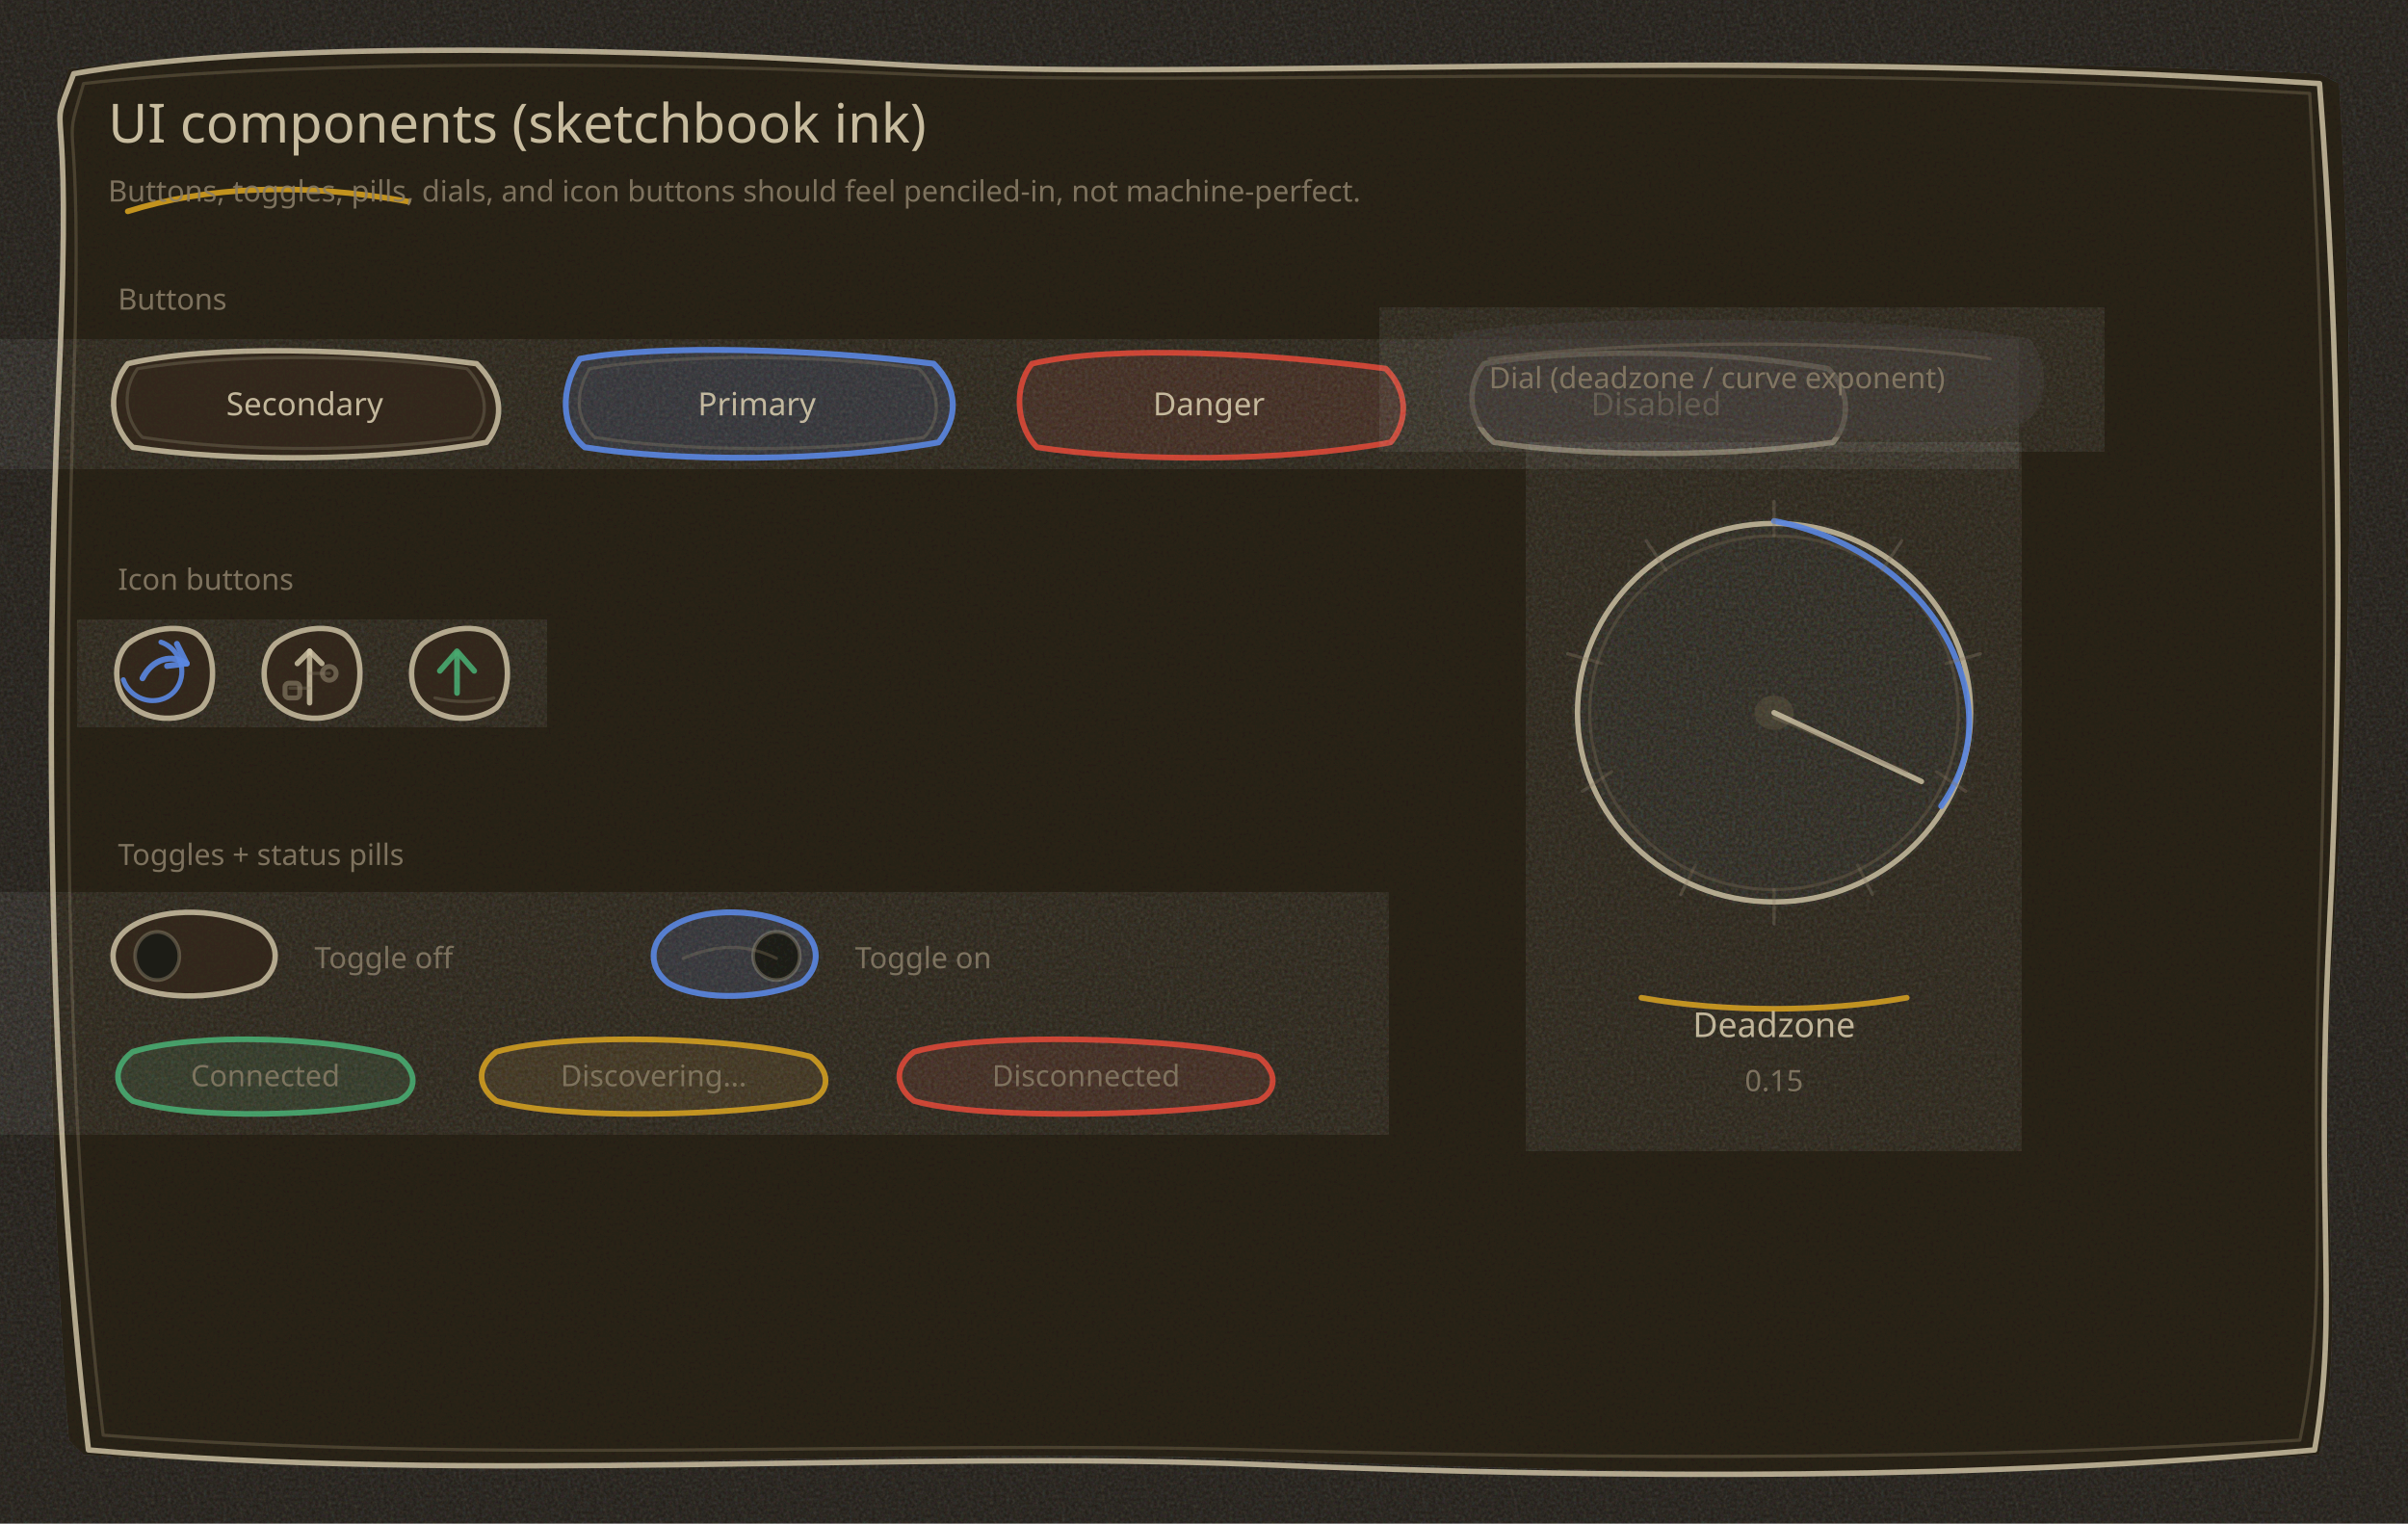
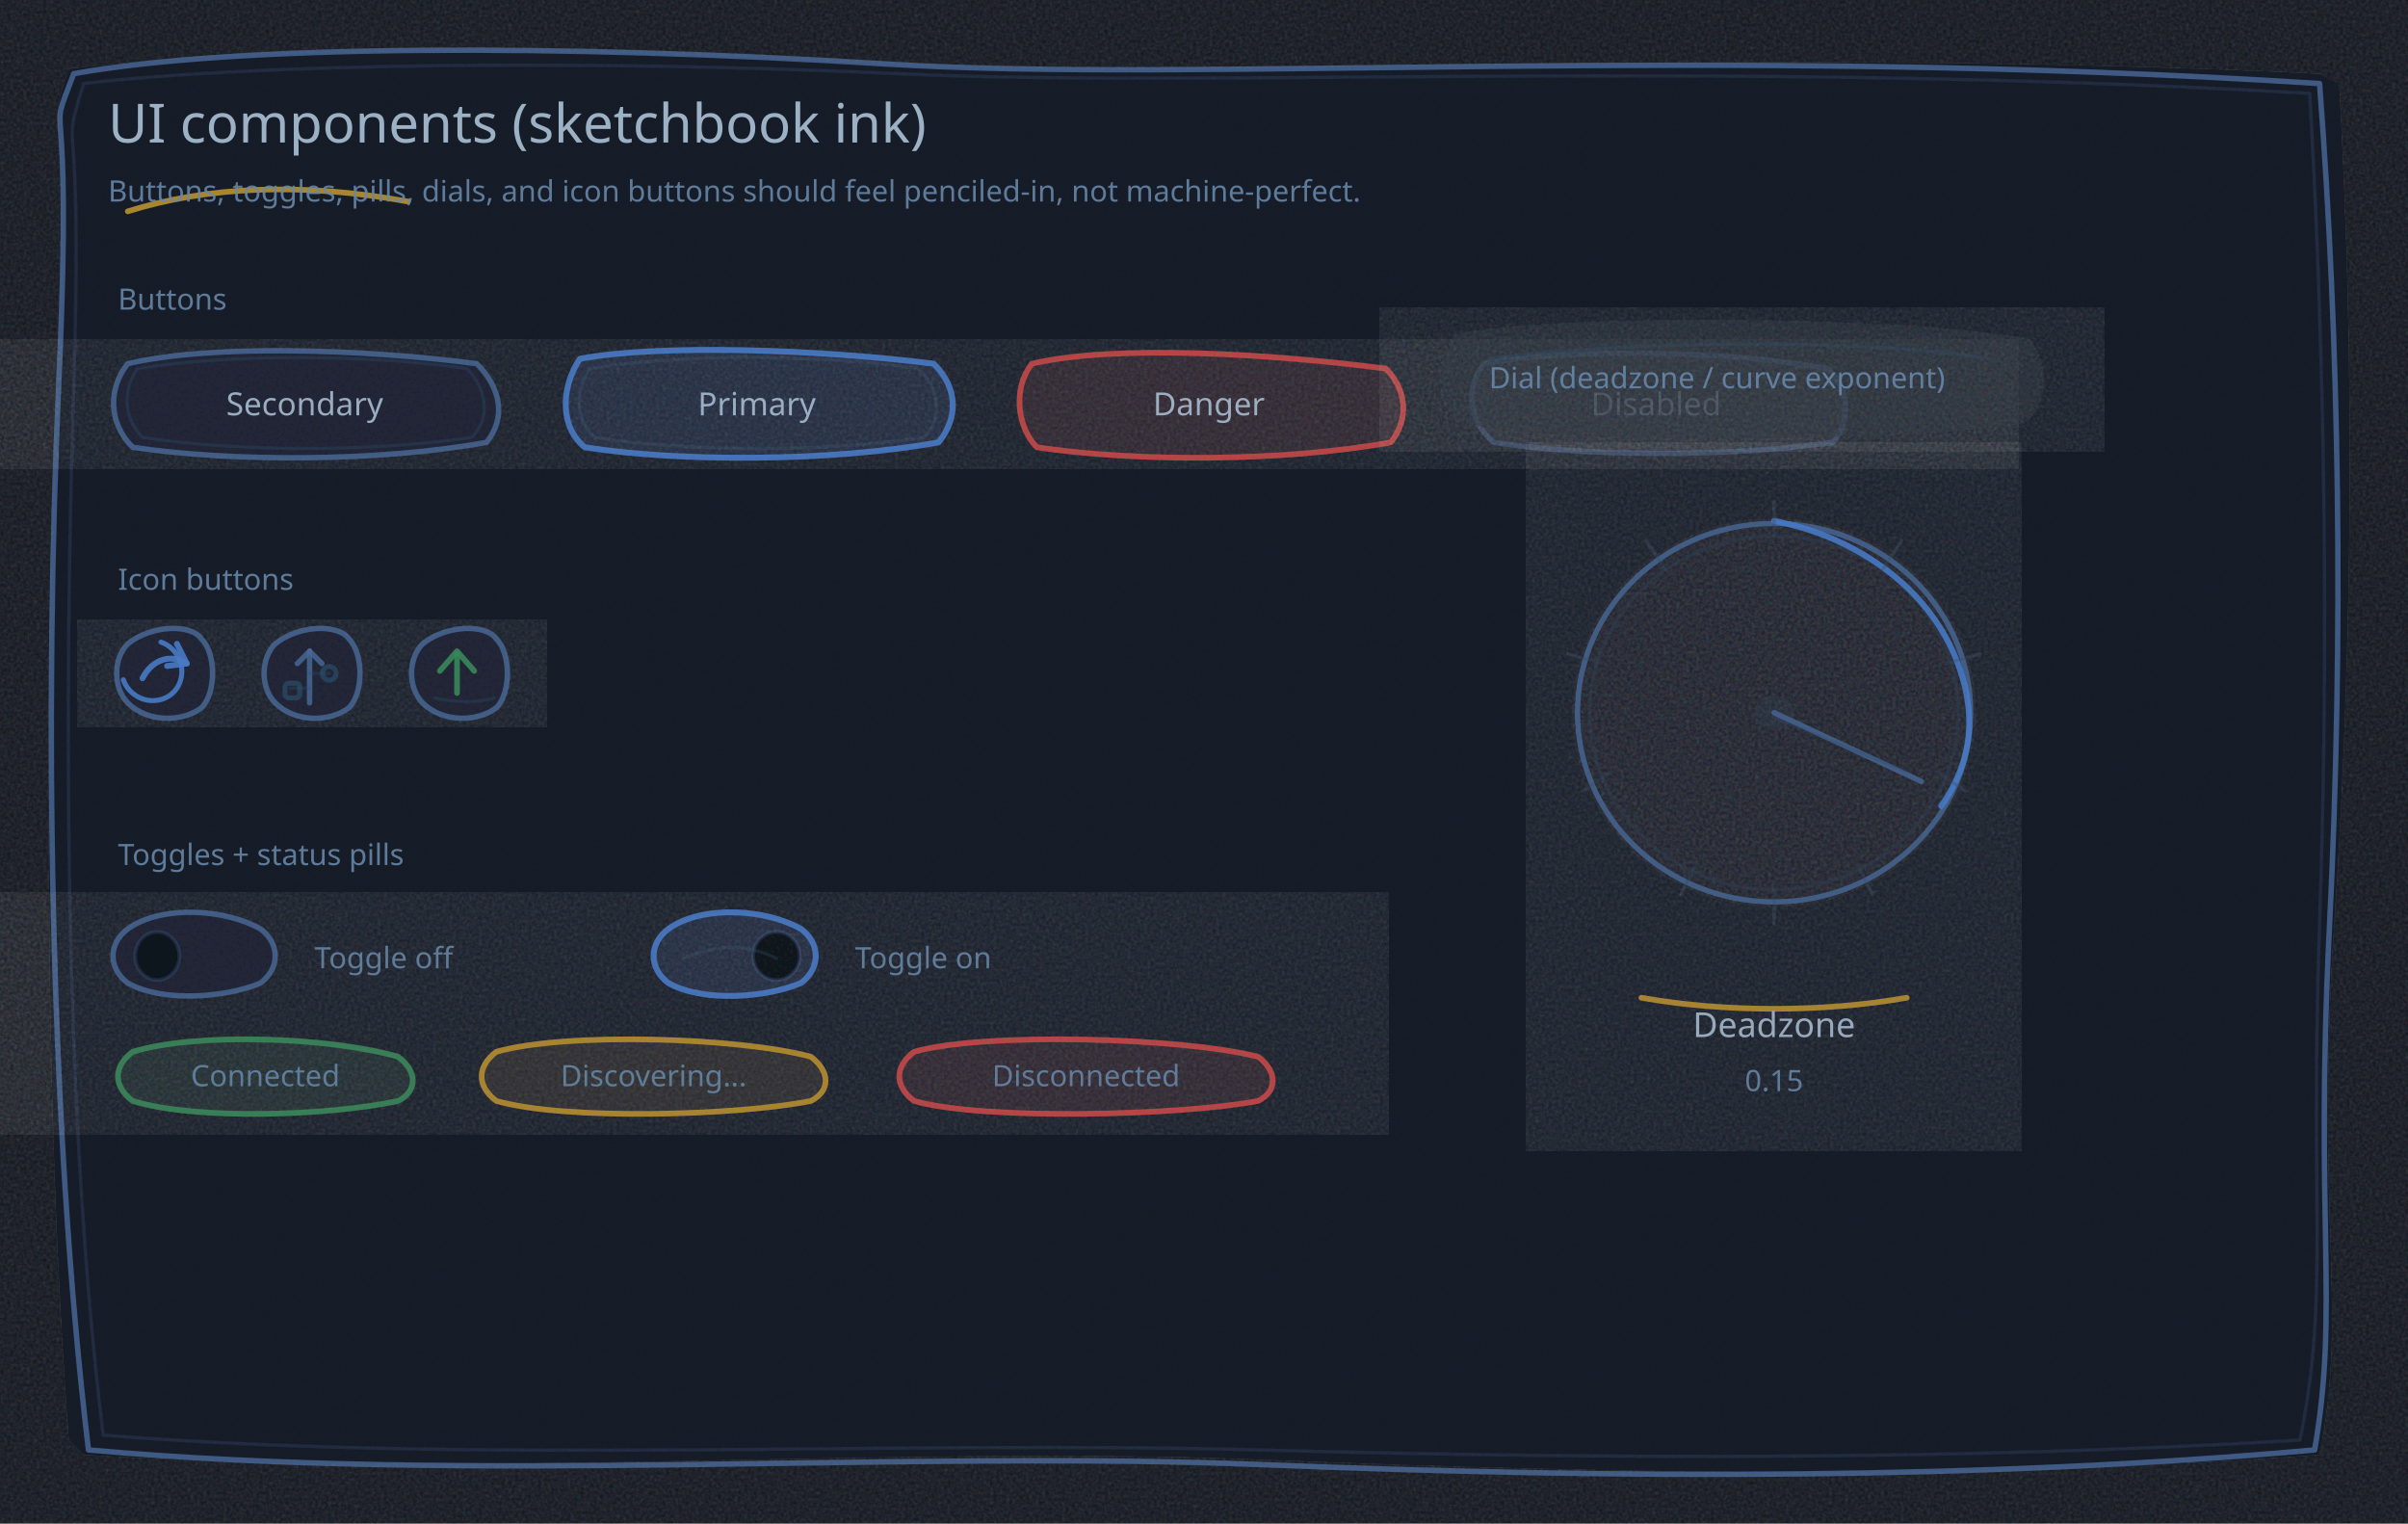
<svg xmlns="http://www.w3.org/2000/svg" width="980" height="620" viewBox="0 0 980 620" role="img" aria-label="Sketchbook-style UI components (dark)">
  <defs>
    <style>
-       .bg { fill: #1e1a14; }
-       .ink { stroke: #d4c8aa; stroke-opacity: 0.82; stroke-width: 2.2; stroke-linecap: round; stroke-linejoin: round; fill: none; }
-       .ghost { stroke: #8a7d68; stroke-opacity: 0.34; stroke-width: 1.3; stroke-linecap: round; stroke-linejoin: round; fill: none; }
-       .accent { stroke: #5c8ae6; stroke-opacity: 0.9; stroke-width: 2.4; stroke-linecap: round; stroke-linejoin: round; fill: none; }
-       .accentFill { fill: #5c8ae6; fill-opacity: 0.14; }
-       .success { stroke: #4aad72; stroke-opacity: 0.9; stroke-width: 2.3; stroke-linecap: round; stroke-linejoin: round; fill: none; }
-       .successFill { fill: #4aad72; fill-opacity: 0.14; }
-       .warn { stroke: #d4a020; stroke-opacity: 0.9; stroke-width: 2.3; stroke-linecap: round; stroke-linejoin: round; fill: none; }
-       .warnFill { fill: #d4a020; fill-opacity: 0.12; }
-       .danger { stroke: #e04838; stroke-opacity: 0.9; stroke-width: 2.3; stroke-linecap: round; stroke-linejoin: round; fill: none; }
-       .dangerFill { fill: #e04838; fill-opacity: 0.12; }
-       .panelFill { fill: #2a2418; }
-       .buttonFill { fill: #342a1e; }
-       .paperNote { fill: #3a3028; fill-opacity: 0.55; }
-       .title { fill: #d4c8aa; fill-opacity: 0.93; font-family: Segoe Print, Bradley Hand, Comic Sans MS, Segoe UI, sans-serif; font-size: 22px; }
-       .text { fill: #d4c8aa; fill-opacity: 0.9; font-family: Segoe Print, Bradley Hand, Comic Sans MS, Segoe UI, sans-serif; font-size: 14px; }
-       .muted { fill: #8a7d68; fill-opacity: 0.88; font-family: Segoe Print, Bradley Hand, Comic Sans MS, Segoe UI, sans-serif; font-size: 12px; }
-       .btnText { fill: #d4c8aa; fill-opacity: 0.92; font-family: Segoe Print, Bradley Hand, Comic Sans MS, Segoe UI, sans-serif; font-size: 13px; }
+       .bg { fill: #10141c; }
+       .ink { stroke: #4a6a9a; stroke-opacity: 0.82; stroke-width: 2.2; stroke-linecap: round; stroke-linejoin: round; fill: none; }
+       .ghost { stroke: #34506e; stroke-opacity: 0.34; stroke-width: 1.3; stroke-linecap: round; stroke-linejoin: round; fill: none; }
+       .accent { stroke: #4a7cc8; stroke-opacity: 0.9; stroke-width: 2.4; stroke-linecap: round; stroke-linejoin: round; fill: none; }
+       .accentFill { fill: #4a7cc8; fill-opacity: 0.14; }
+       .success { stroke: #3a8a5c; stroke-opacity: 0.9; stroke-width: 2.3; stroke-linecap: round; stroke-linejoin: round; fill: none; }
+       .successFill { fill: #3a8a5c; fill-opacity: 0.14; }
+       .warn { stroke: #b89030; stroke-opacity: 0.9; stroke-width: 2.3; stroke-linecap: round; stroke-linejoin: round; fill: none; }
+       .warnFill { fill: #b89030; fill-opacity: 0.12; }
+       .danger { stroke: #c84848; stroke-opacity: 0.9; stroke-width: 2.3; stroke-linecap: round; stroke-linejoin: round; fill: none; }
+       .dangerFill { fill: #c84848; fill-opacity: 0.12; }
+       .panelFill { fill: #181e2c; }
+       .buttonFill { fill: #202838; }
+       .paperNote { fill: #242e40; fill-opacity: 0.55; }
+       .title { fill: #a8bcd0; fill-opacity: 0.93; font-family: Segoe Print, Bradley Hand, Comic Sans MS, Segoe UI, sans-serif; font-size: 22px; }
+       .text { fill: #a8bcd0; fill-opacity: 0.9; font-family: Segoe Print, Bradley Hand, Comic Sans MS, Segoe UI, sans-serif; font-size: 14px; }
+       .muted { fill: #6888aa; fill-opacity: 0.88; font-family: Segoe Print, Bradley Hand, Comic Sans MS, Segoe UI, sans-serif; font-size: 12px; }
+       .btnText { fill: #a8bcd0; fill-opacity: 0.92; font-family: Segoe Print, Bradley Hand, Comic Sans MS, Segoe UI, sans-serif; font-size: 13px; }
    </style>
    <filter id="paperNoise" x="-10%" y="-10%" width="120%" height="120%">
      <feTurbulence type="fractalNoise" baseFrequency="0.75" numOctaves="3" seed="17" result="noise" />
      <feColorMatrix type="matrix" values="1 0 0 0 0 0 1 0 0 0 0 0 1 0 0 0 0 0 0.18 0" result="grain" />
      <feBlend in="SourceGraphic" in2="grain" mode="multiply" />
    </filter>
    <pattern id="crosshatch" patternUnits="userSpaceOnUse" width="18" height="18" patternTransform="rotate(-14)">
-       <line x1="0" y1="0" x2="0" y2="18" stroke="#8a7d68" stroke-opacity="0.08" stroke-width="1.5" />
-       <line x1="9" y1="0" x2="9" y2="18" stroke="#5a4a38" stroke-opacity="0.08" stroke-width="1" />
+       <line x1="0" y1="0" x2="0" y2="18" stroke="#34506e" stroke-opacity="0.08" stroke-width="1.5" />
+       <line x1="9" y1="0" x2="9" y2="18" stroke="#243850" stroke-opacity="0.08" stroke-width="1" />
    </pattern>
  </defs>
  <rect class="bg" x="0" y="0" width="980" height="620" />
  <rect x="0" y="0" width="980" height="620" fill="url(#crosshatch)" opacity="0.45" />
  <g filter="url(#paperNoise)">
    <path class="panelFill" d="M28 28 C 90 20, 220 18, 354 26 S 694 18, 944 30 L 952 34 C 958 140, 958 256, 950 376 S 956 532, 944 592 C 808 602, 662 600, 514 594 S 194 602, 34 592 L 28 586 C 18 454, 18 286, 24 154 S 18 58, 28 28 Z" />
    <path class="ink" d="M30 30 C 96 18, 230 18, 360 26 S 694 18, 944 34 C 952 138, 954 258, 948 378 S 952 532, 942 590 C 808 602, 662 602, 514 596 S 192 604, 36 590 C 20 456, 18 286, 24 154 S 18 62, 30 30 Z" />
    <path class="ghost" d="M34 34 C 102 26, 236 24, 366 30 S 696 24, 940 38 C 946 142, 948 260, 944 376 S 948 528, 936 586 C 804 594, 660 594, 512 590 S 196 596, 42 584 C 26 454, 26 286, 30 158 S 24 68, 34 34 Z" />
  </g>
  <path class="warn" d="M52 86c32-10 70-12 114-4" />
  <text class="title" x="44" y="58">UI components (sketchbook ink)</text>
  <text class="muted" x="44" y="82">Buttons, toggles, pills, dials, and icon buttons should feel penciled-in, not machine-perfect.</text>
  <text class="muted" x="48" y="126">Buttons</text>
  <g transform="translate(44,140)" filter="url(#paperNoise)">
    <path class="buttonFill" d="M8 8 C 42 0, 104 2, 150 8 C 160 18, 162 30, 154 40 C 110 48, 50 48, 10 42 C 0 32, 0 18, 8 8 Z" />
    <path class="ink" d="M8 8 C 42 0, 104 2, 150 8 C 160 18, 162 30, 154 40 C 110 48, 50 48, 10 42 C 0 32, 0 18, 8 8 Z" />
    <path class="ghost" d="M12 10 C 48 4, 106 4, 146 10 C 154 18, 156 30, 148 38 C 106 44, 54 44, 14 38 C 6 30, 6 18, 12 10 Z" />
    <text class="btnText" x="80" y="29" text-anchor="middle">Secondary</text>
    <g transform="translate(182,0)">
      <path class="accentFill" d="M10 6 C 42 0, 106 2, 154 8 C 164 18, 164 30, 156 40 C 112 48, 50 48, 12 42 C 2 34, 2 18, 10 6 Z" />
      <path class="accent" d="M10 6 C 42 0, 106 2, 154 8 C 164 18, 164 30, 156 40 C 112 48, 50 48, 12 42 C 2 34, 2 18, 10 6 Z" />
      <path class="ghost" d="M14 10 C 50 4, 108 4, 148 10 C 156 18, 158 30, 150 38 C 110 44, 54 44, 16 38 C 8 30, 8 20, 14 10 Z" />
      <text class="btnText" x="82" y="29" text-anchor="middle">Primary</text>
    </g>
    <g transform="translate(366,0)">
      <path class="dangerFill" d="M10 8 C 44 0, 108 4, 154 10 C 162 18, 164 30, 156 40 C 112 48, 52 48, 12 42 C 4 34, 2 18, 10 8 Z" />
      <path class="danger" d="M10 8 C 44 0, 108 4, 154 10 C 162 18, 164 30, 156 40 C 112 48, 52 48, 12 42 C 4 34, 2 18, 10 8 Z" />
      <text class="btnText" x="82" y="29" text-anchor="middle">Danger</text>
    </g>
    <g transform="translate(550,0)" opacity="0.56">
      <path class="buttonFill" d="M10 8 C 44 2, 104 2, 150 10 C 158 18, 160 30, 152 40 C 110 46, 52 46, 14 40 C 4 32, 2 18, 10 8 Z" />
      <path class="ink" d="M10 8 C 44 2, 104 2, 150 10 C 158 18, 160 30, 152 40 C 110 46, 52 46, 14 40 C 4 32, 2 18, 10 8 Z" />
      <text class="btnText" x="80" y="29" text-anchor="middle">Disabled</text>
      <path class="ghost" d="M30 12c18 14 34 20 108 26" />
    </g>
  </g>
  <text class="muted" x="48" y="240">Icon buttons</text>
  <g transform="translate(44,252)" filter="url(#paperNoise)">
    <g>
      <path class="buttonFill" d="M8 10 C 18 2, 34 2, 38 8 C 44 14, 44 30, 38 36 C 30 42, 16 42, 8 34 C 2 28, 2 16, 8 10 Z" />
      <path class="ink" d="M8 10 C 18 2, 34 2, 38 8 C 44 14, 44 30, 38 36 C 30 42, 16 42, 8 34 C 2 28, 2 16, 8 10 Z" />
      <path class="accent" d="M14 24c4-8 12-10 18-6" />
      <path class="accent" d="M30 18c6 2 10 8 10 14 0 8-6 14-14 14-6 0-12-4-14-10" transform="translate(-4,-6) scale(0.85)" />
      <path class="accent" d="M28 10l4 8-8 1" />
    </g>
    <g transform="translate(60,0)">
      <path class="buttonFill" d="M8 10 C 18 2, 34 2, 38 8 C 44 14, 44 30, 38 36 C 30 42, 16 42, 8 34 C 2 28, 2 16, 8 10 Z" />
      <path class="ink" d="M8 10 C 18 2, 34 2, 38 8 C 44 14, 44 30, 38 36 C 30 42, 16 42, 8 34 C 2 28, 2 16, 8 10 Z" />
      <path class="ink" d="M22 34V13" />
      <path class="ink" d="M22 13l-5 5" />
      <path class="ink" d="M22 13l5 5" />
      <path class="ghost" d="M22 22h8" />
      <path class="ghost" d="M22 28h-8" />
-       <circle cx="30" cy="22" r="2.8" fill="none" stroke="#8a7d68" stroke-opacity="0.65" stroke-width="2" />
-       <rect x="12" y="26" width="6" height="6" rx="1.5" fill="none" stroke="#8a7d68" stroke-opacity="0.65" stroke-width="2" />
+       <circle cx="30" cy="22" r="2.8" fill="none" stroke="#34506e" stroke-opacity="0.65" stroke-width="2" />
+       <rect x="12" y="26" width="6" height="6" rx="1.5" fill="none" stroke="#34506e" stroke-opacity="0.65" stroke-width="2" />
    </g>
    <g transform="translate(120,0)">
      <path class="buttonFill" d="M8 10 C 18 2, 34 2, 38 8 C 44 14, 44 30, 38 36 C 30 42, 16 42, 8 34 C 2 28, 2 16, 8 10 Z" />
      <path class="ink" d="M8 10 C 18 2, 34 2, 38 8 C 44 14, 44 30, 38 36 C 30 42, 16 42, 8 34 C 2 28, 2 16, 8 10 Z" />
      <path class="success" d="M22 30V14" />
      <path class="success" d="M15 21l7-8 7 8" />
      <path class="ghost" d="M13 32c8 2 18 2 24 0" />
    </g>
  </g>
  <text class="muted" x="48" y="352">Toggles + status pills</text>
  <g transform="translate(44,366)" filter="url(#paperNoise)">
    <g>
      <path class="buttonFill" d="M8 12 C 22 2, 48 4, 62 12 C 70 18, 70 28, 62 34 C 48 40, 22 42, 8 34 C 0 28, 0 18, 8 12 Z" />
      <path class="ink" d="M8 12 C 22 2, 48 4, 62 12 C 70 18, 70 28, 62 34 C 48 40, 22 42, 8 34 C 0 28, 0 18, 8 12 Z" />
-       <ellipse cx="20" cy="23" rx="9" ry="9.8" fill="#1e1a14" fill-opacity="0.96" stroke="#d4c8aa" stroke-opacity="0.28" stroke-width="1.5" />
+       <ellipse cx="20" cy="23" rx="9" ry="9.8" fill="#10141c" fill-opacity="0.96" stroke="#4a6a9a" stroke-opacity="0.28" stroke-width="1.5" />
      <text class="muted" x="84" y="28">Toggle off</text>
    </g>
    <g transform="translate(220,0)">
      <path class="accentFill" d="M8 12 C 22 2, 48 4, 62 12 C 70 18, 70 28, 62 34 C 48 40, 22 42, 8 34 C 0 28, 0 18, 8 12 Z" />
      <path class="accent" d="M8 12 C 22 2, 48 4, 62 12 C 70 18, 70 28, 62 34 C 48 40, 22 42, 8 34 C 0 28, 0 18, 8 12 Z" />
-       <ellipse cx="52" cy="23" rx="9.5" ry="9.8" fill="#1e1a14" fill-opacity="0.96" stroke="#d4c8aa" stroke-opacity="0.3" stroke-width="1.5" />
+       <ellipse cx="52" cy="23" rx="9.5" ry="9.8" fill="#10141c" fill-opacity="0.96" stroke="#4a6a9a" stroke-opacity="0.3" stroke-width="1.5" />
      <path class="ghost" d="M14 24c14-6 26-6 38 0" />
      <text class="muted" x="84" y="28">Toggle on</text>
    </g>
    <g transform="translate(0,54)">
      <path class="successFill" d="M10 8 C 36 0, 90 2, 118 10 C 126 16, 126 24, 118 28 C 90 34, 36 36, 10 28 C 2 22, 2 14, 10 8 Z" />
      <path class="success" d="M10 8 C 36 0, 90 2, 118 10 C 126 16, 126 24, 118 28 C 90 34, 36 36, 10 28 C 2 22, 2 14, 10 8 Z" />
-       <text class="muted" x="64" y="22" text-anchor="middle" fill="#d4c8aa" fill-opacity="0.9">Connected</text>
+       <text class="muted" x="64" y="22" text-anchor="middle" fill="#a8bcd0" fill-opacity="0.9">Connected</text>
    </g>
    <g transform="translate(148,54)">
      <path class="warnFill" d="M10 8 C 38 0, 108 2, 138 10 C 146 16, 146 24, 138 28 C 108 34, 38 36, 10 28 C 2 22, 2 14, 10 8 Z" />
      <path class="warn" d="M10 8 C 38 0, 108 2, 138 10 C 146 16, 146 24, 138 28 C 108 34, 38 36, 10 28 C 2 22, 2 14, 10 8 Z" />
-       <text class="muted" x="74" y="22" text-anchor="middle" fill="#d4c8aa" fill-opacity="0.9">Discovering...</text>
+       <text class="muted" x="74" y="22" text-anchor="middle" fill="#a8bcd0" fill-opacity="0.9">Discovering...</text>
    </g>
    <g transform="translate(318,54)">
      <path class="dangerFill" d="M10 8 C 38 0, 118 2, 150 10 C 158 16, 158 24, 150 28 C 118 34, 38 36, 10 28 C 2 22, 2 14, 10 8 Z" />
      <path class="danger" d="M10 8 C 38 0, 118 2, 150 10 C 158 16, 158 24, 150 28 C 118 34, 38 36, 10 28 C 2 22, 2 14, 10 8 Z" />
-       <text class="muted" x="80" y="22" text-anchor="middle" fill="#d4c8aa" fill-opacity="0.9">Disconnected</text>
+       <text class="muted" x="80" y="22" text-anchor="middle" fill="#a8bcd0" fill-opacity="0.9">Disconnected</text>
    </g>
  </g>
  <g transform="translate(582,126)">
    <path class="paperNote" d="M10 10 C 46 2, 190 2, 244 12 C 252 22, 252 38, 242 46 C 192 54, 48 56, 12 46 C 2 38, 2 22, 10 10 Z" filter="url(#paperNoise)" />
    <path class="ghost" d="M24 20c60-8 156-8 204 0" />
    <text class="muted" x="24" y="32">Dial (deadzone / curve exponent)</text>
  </g>
  <g transform="translate(602,170)" filter="url(#paperNoise)">
-     <ellipse cx="120" cy="120" rx="82" ry="79" fill="#2a2418" fill-opacity="0.45" />
+     <ellipse cx="120" cy="120" rx="82" ry="79" fill="#181e2c" fill-opacity="0.45" />
    <ellipse cx="120" cy="120" rx="80" ry="77" class="ink" />
    <ellipse cx="120" cy="120" rx="75" ry="72" class="ghost" />
    <path class="accent" d="M120 42 C 152 48, 182 68, 194 98 C 202 118, 202 138, 188 158" />
    <g class="ghost">
      <path d="M120 34v14" />
      <path d="M172 50l-8 12" />
      <path d="M204 96l-14 4" />
      <path d="M198 152l-12-8" />
      <path d="M160 194l-6-12" />
      <path d="M120 206v-14" />
      <path d="M82 194l6-12" />
      <path d="M42 152l12-8" />
      <path d="M36 96l14 4" />
      <path d="M68 50l8 12" />
    </g>
    <path class="ink" d="M120 120 L 180 148" />
    <path class="ghost" d="M120 122 L 174 144" />
-     <ellipse cx="120" cy="120" rx="8" ry="7" fill="#d4c8aa" fill-opacity="0.14" />
+     <ellipse cx="120" cy="120" rx="8" ry="7" fill="#4a6a9a" fill-opacity="0.14" />
    <path class="warn" d="M66 236c34 6 74 6 108 0" />
    <text class="text" x="120" y="252" text-anchor="middle">Deadzone</text>
    <text class="muted" x="120" y="274" text-anchor="middle">0.15</text>
  </g>
</svg>
